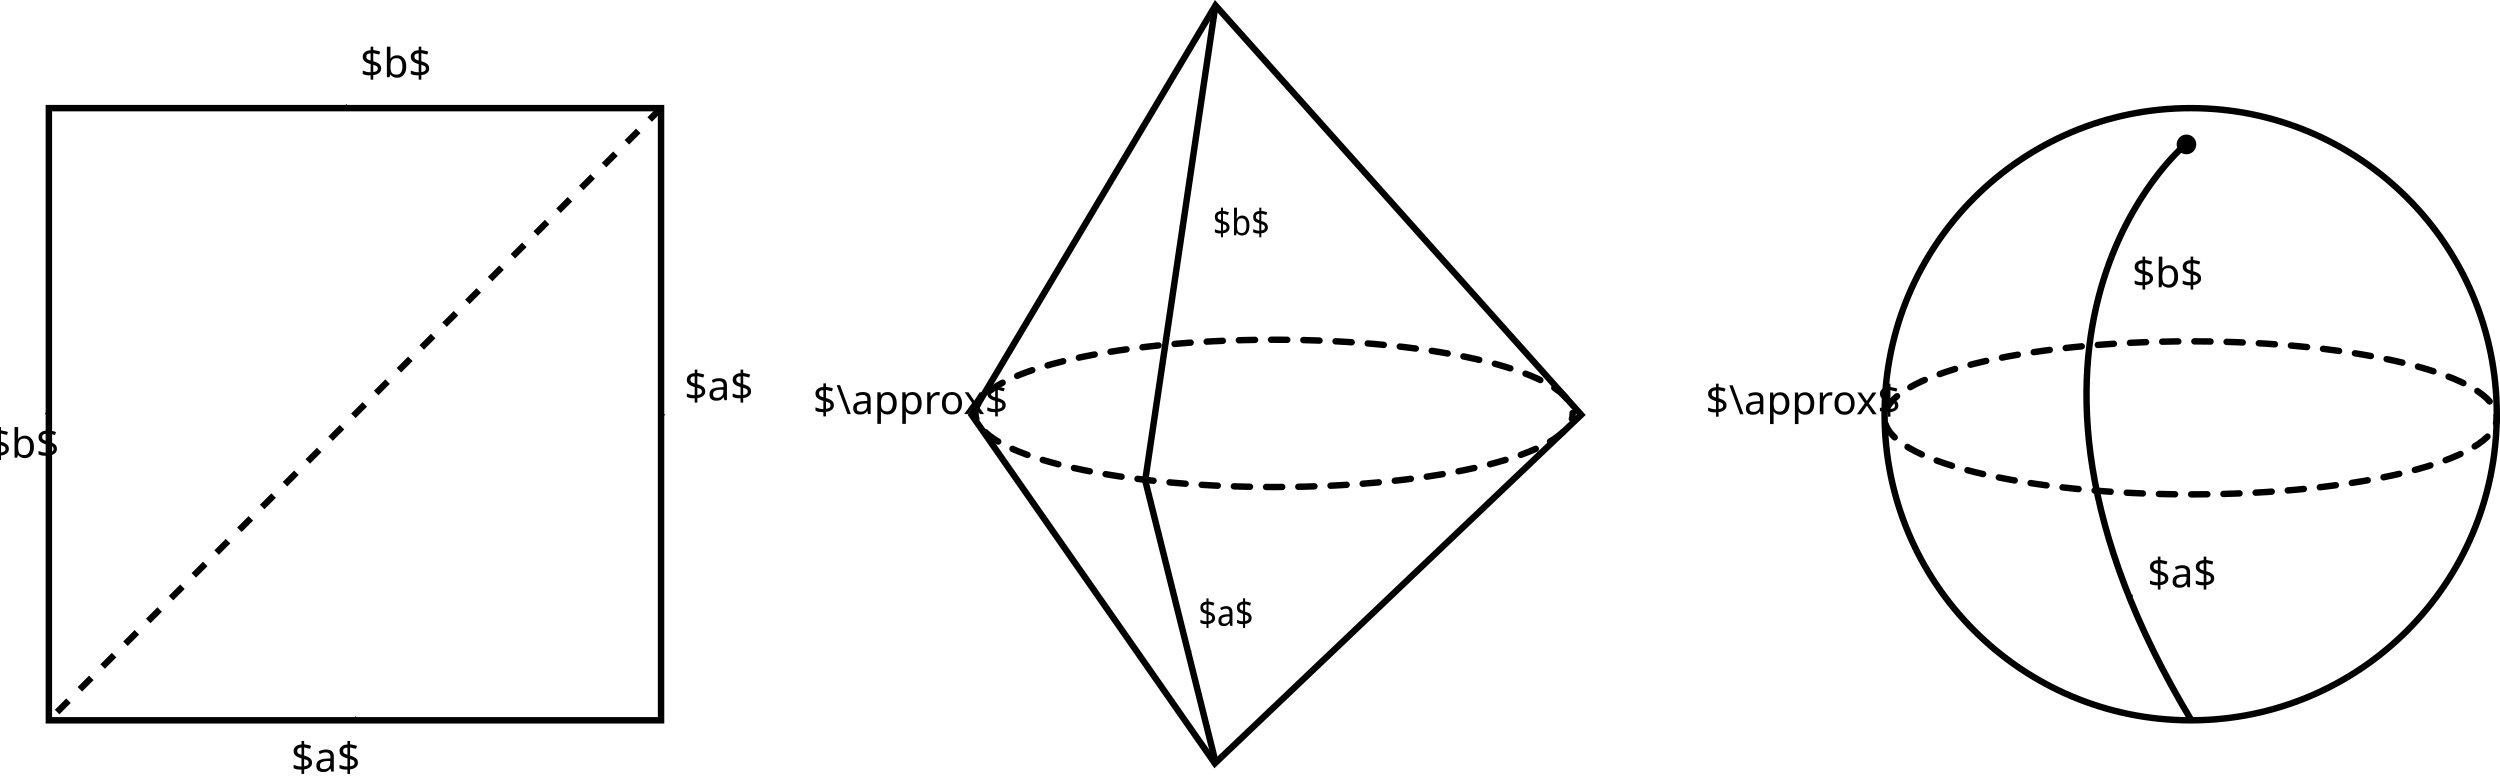
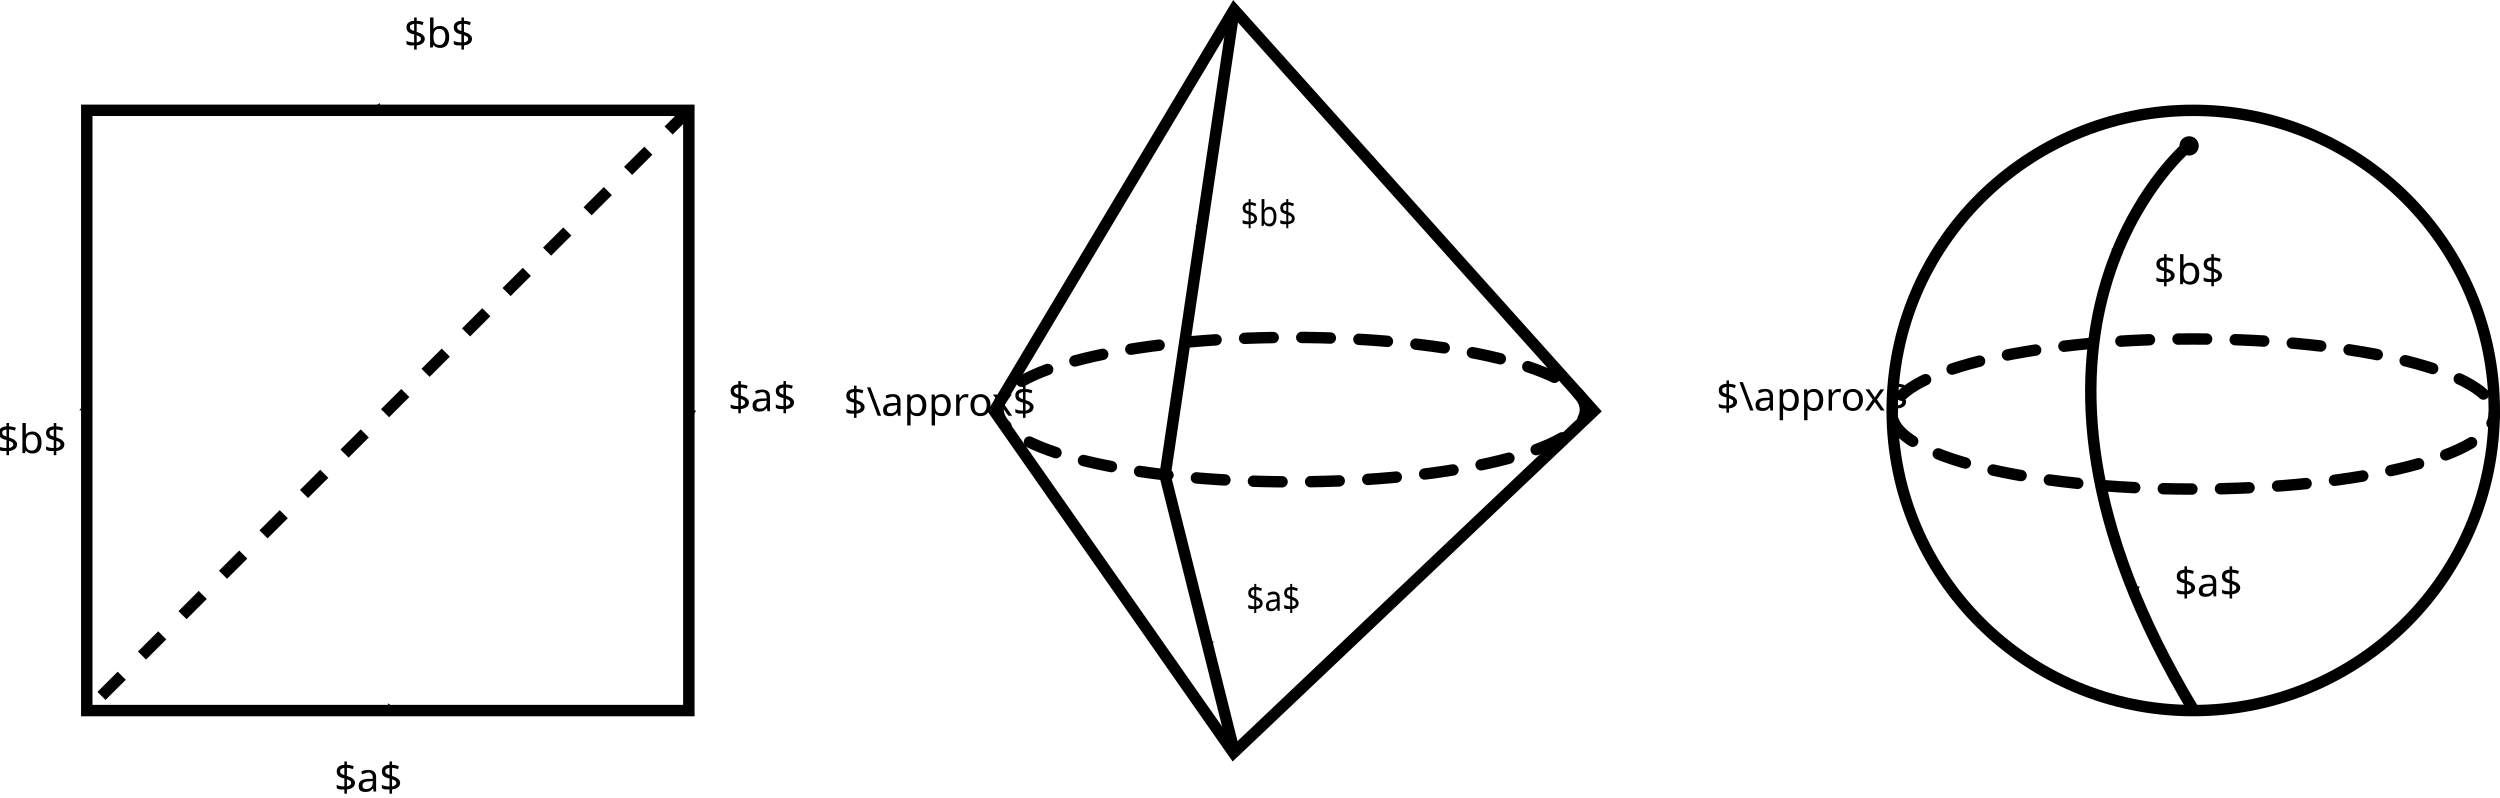
- <svg xmlns="http://www.w3.org/2000/svg" width="163.35mm" height="50.969mm" viewBox="0 0 163.35 50.969" version="1.1" id="svg8">
+ <svg xmlns="http://www.w3.org/2000/svg" width="92.079mm" height="29.369mm" viewBox="0 0 92.079 29.369" version="1.1" id="svg8">
  <defs id="defs2">
    <marker markerWidth="0.911" markerHeight="1.69" refX="0" refY="0" orient="auto-start-reverse" id="marker-arrow-1.5923999999999998">
      <g id="g949" transform="scale(1.073399)">
        <path id="path947" style="fill:none;stroke:#000000;stroke-width:0.6;stroke-linecap:round;stroke-linejoin:round;stroke-miterlimit:10;stroke-dasharray:none;stroke-opacity:1" d="M -1.554,2.072 C -1.425,1.295 0,0.13 0.389,0 0,-0.13 -1.425,-1.295 -1.554,-2.072" />
      </g>
    </marker>
    <marker markerWidth="0.911" markerHeight="1.69" refX="0" refY="0" orient="auto-start-reverse" id="marker-arrow-1.5923999999999998-3">
      <g id="g949-6" transform="scale(1.073399)">
        <path id="path947-7" style="fill:none;stroke:#000000;stroke-width:0.6;stroke-linecap:round;stroke-linejoin:round;stroke-miterlimit:10;stroke-dasharray:none;stroke-opacity:1" d="M -1.554,2.072 C -1.425,1.295 0,0.13 0.389,0 0,-0.13 -1.425,-1.295 -1.554,-2.072" />
      </g>
    </marker>
    <marker markerWidth="0.911" markerHeight="1.69" refX="0" refY="0" orient="auto-start-reverse" id="marker-arrow-1.5923999999999998-5">
      <g id="g949-62" transform="scale(1.073399)">
        <path id="path947-9" style="fill:none;stroke:#000000;stroke-width:0.6;stroke-linecap:round;stroke-linejoin:round;stroke-miterlimit:10;stroke-dasharray:none;stroke-opacity:1" d="M -1.554,2.072 C -1.425,1.295 0,0.13 0.389,0 0,-0.13 -1.425,-1.295 -1.554,-2.072" />
      </g>
    </marker>
    <marker markerWidth="0.911" markerHeight="1.69" refX="0" refY="0" orient="auto-start-reverse" id="marker-arrow-1.5923999999999998-7">
      <g id="g949-0" transform="scale(1.073399)">
        <path id="path947-93" style="fill:none;stroke:#000000;stroke-width:0.6;stroke-linecap:round;stroke-linejoin:round;stroke-miterlimit:10;stroke-dasharray:none;stroke-opacity:1" d="M -1.554,2.072 C -1.425,1.295 0,0.13 0.389,0 0,-0.13 -1.425,-1.295 -1.554,-2.072" />
      </g>
    </marker>
    <marker markerWidth="0.911" markerHeight="1.69" refX="0" refY="0" orient="auto-start-reverse" id="marker-arrow-1.5923999999999998-2">
      <g id="g949-61" transform="scale(1.073399)">
        <path id="path947-8" style="fill:none;stroke:#000000;stroke-width:0.6;stroke-linecap:round;stroke-linejoin:round;stroke-miterlimit:10;stroke-dasharray:none;stroke-opacity:1" d="M -1.554,2.072 C -1.425,1.295 0,0.13 0.389,0 0,-0.13 -1.425,-1.295 -1.554,-2.072" />
      </g>
    </marker>
    <marker markerWidth="0.911" markerHeight="1.69" refX="0" refY="0" orient="auto-start-reverse" id="marker-arrow-1.5923999999999998-20">
      <g id="g949-2" transform="scale(1.073399)">
        <path id="path947-3" style="fill:none;stroke:#000000;stroke-width:0.6;stroke-linecap:round;stroke-linejoin:round;stroke-miterlimit:10;stroke-dasharray:none;stroke-opacity:1" d="M -1.554,2.072 C -1.425,1.295 0,0.13 0.389,0 0,-0.13 -1.425,-1.295 -1.554,-2.072" />
      </g>
    </marker>
    <marker markerWidth="0.911" markerHeight="1.69" refX="0" refY="0" orient="auto-start-reverse" id="marker-arrow-1.5923999999999998-9">
      <g id="g949-7" transform="scale(1.073399)">
        <path id="path947-36" style="fill:none;stroke:#000000;stroke-width:0.6;stroke-linecap:round;stroke-linejoin:round;stroke-miterlimit:10;stroke-dasharray:none;stroke-opacity:1" d="M -1.554,2.072 C -1.425,1.295 0,0.13 0.389,0 0,-0.13 -1.425,-1.295 -1.554,-2.072" />
      </g>
    </marker>
    <marker markerWidth="0.911" markerHeight="1.69" refX="0" refY="0" orient="auto-start-reverse" id="marker-arrow-1.5923999999999998-1">
      <g id="g949-9" transform="scale(1.073399)">
        <path id="path947-4" style="fill:none;stroke:#000000;stroke-width:0.6;stroke-linecap:round;stroke-linejoin:round;stroke-miterlimit:10;stroke-dasharray:none;stroke-opacity:1" d="M -1.554,2.072 C -1.425,1.295 0,0.13 0.389,0 0,-0.13 -1.425,-1.295 -1.554,-2.072" />
      </g>
    </marker>
  </defs>
-   <g id="layer1" transform="translate(-36.80704,-209.9349)">
-     <path style="fill:none;fill-opacity:1;stroke:#000000;stroke-width:0.421;stroke-linecap:butt;stroke-linejoin:miter;stroke-dasharray:none;stroke-opacity:1;marker-start:none;marker-end:none" d="m 40,257 v -40 h 40 v 40 z" id="path816" />
-     <path style="fill:none;fill-opacity:1;stroke:#000000;stroke-width:0.421;stroke-linecap:butt;stroke-linejoin:miter;stroke-dasharray:1.053, 1.053;stroke-opacity:1;marker-start:none;marker-end:none" d="M 80,217 C 66.667,230.333 53.333,243.667 40,257" id="path826" />
-     <path style="fill:none;fill-opacity:1;stroke:#000000;stroke-width:0.421;stroke-linecap:butt;stroke-linejoin:miter;stroke-dasharray:none;stroke-opacity:1;marker-start:none;marker-end:url(#marker-arrow-1.5923999999999998)" d="m 92.155,232.767 c 0,0 -0.008,0 -0.008,0" id="path6301" transform="translate(-32.67447,-15.76654)" />
-     <text id="text863" xml:space="preserve" style="font-size:2.646px;font-family:Hack;-inkscape-font-specification:'Hack, Normal';fill:#000000;fill-opacity:1;stroke:none;stroke-width:0.265" y="214.986" x="60.353">
-       <tspan id="tspan861" x="60.353" y="214.986" style="stroke-width:0.265">$b$</tspan>
+   <g id="layer1" transform="translate(-35.20493,-209.8382)">
+     <path style="fill:none;fill-opacity:1;stroke:#000000;stroke-width:0.421;stroke-linecap:butt;stroke-linejoin:miter;stroke-dasharray:none;stroke-opacity:1;marker-start:none;marker-end:none" d="m 38.401,236.01 v -22.109 h 22.175 v 22.109 z" id="path816" />
+     <path style="fill:none;fill-opacity:1;stroke:#000000;stroke-width:0.761;stroke-linecap:butt;stroke-linejoin:miter;stroke-dasharray:1.903, 1.903;stroke-opacity:1;marker-start:none;marker-end:none" d="M 80,217 C 66.667,230.333 53.333,243.667 40,257" id="path826" transform="matrix(0.5543871,0,0,0.5527242,16.22544,93.95994)" />
+     <path style="fill:none;fill-opacity:1;stroke:#000000;stroke-width:0.761;stroke-linecap:butt;stroke-linejoin:miter;stroke-dasharray:none;stroke-opacity:1;marker-start:none;marker-end:url(#marker-arrow-1.5923999999999998)" d="m 92.155,232.767 c 0,0 -0.008,0 -0.008,0" id="path6301" transform="matrix(0.5543871,0,0,0.5527242,-1.888864,85.24539)" />
+     <text id="text863" xml:space="preserve" style="font-size:1.465px;font-family:Hack;-inkscape-font-specification:'Hack, Normal';fill:#000000;fill-opacity:1;stroke:none;stroke-width:0.265" y="211.908" x="50.008" transform="scale(1.001503,0.9984991)">
+       <tspan id="tspan861" x="50.008" y="211.908" style="stroke-width:0.265">$b$</tspan>
    </text>
-     <path style="fill:none;fill-opacity:1;stroke:#000000;stroke-width:0.421;stroke-linecap:butt;stroke-linejoin:miter;stroke-dasharray:none;stroke-opacity:1;marker-start:none;marker-end:url(#marker-arrow-1.5923999999999998-3)" d="m 92.155,232.767 c 0,0 -0.008,0 -0.008,0" id="path6301-3" transform="matrix(0,1,1,0,-192.7707,144.8489)" />
-     <text id="text909" xml:space="preserve" style="font-size:2.646px;font-family:Hack;-inkscape-font-specification:'Hack, Normal';fill:#000000;fill-opacity:1;stroke:none;stroke-width:0.265" y="239.842" x="36.029">
-       <tspan id="tspan907" x="36.029" y="239.842" style="stroke-width:0.265">$b$</tspan>
+     <path style="fill:none;fill-opacity:1;stroke:#000000;stroke-width:0.761;stroke-linecap:butt;stroke-linejoin:miter;stroke-dasharray:none;stroke-opacity:1;marker-start:none;marker-end:url(#marker-arrow-1.5923999999999998-3)" d="m 92.155,232.767 c 0,0 -0.008,0 -0.008,0" id="path6301-3" transform="matrix(0,0.5527242,0.5543871,0,-90.64415,174.0214)" />
+     <text id="text909" xml:space="preserve" style="font-size:1.465px;font-family:Hack;-inkscape-font-specification:'Hack, Normal';fill:#000000;fill-opacity:1;stroke:none;stroke-width:0.265" y="226.867" x="35.016" transform="scale(1.001503,0.9984991)">
+       <tspan id="tspan907" x="35.016" y="226.867" style="stroke-width:0.265">$b$</tspan>
    </text>
-     <path style="fill:none;fill-opacity:1;stroke:#000000;stroke-width:0.421;stroke-linecap:butt;stroke-linejoin:miter;stroke-dasharray:none;stroke-opacity:1;marker-start:none;marker-end:url(#marker-arrow-1.5923999999999998-5)" d="m 92.155,232.767 c 0,0 -0.008,0 -0.008,0" id="path6301-2" transform="matrix(-1,0,0,1,152.1553,24.23346)" />
-     <text id="text964" xml:space="preserve" style="font-size:2.646px;font-family:Hack;-inkscape-font-specification:'Hack, Normal';fill:#000000;fill-opacity:1;stroke:none;stroke-width:0.265" y="260.349" x="55.834">
-       <tspan id="tspan962" x="55.834" y="260.349" style="stroke-width:0.265">$a$</tspan>
+     <path style="fill:none;fill-opacity:1;stroke:#000000;stroke-width:0.761;stroke-linecap:butt;stroke-linejoin:miter;stroke-dasharray:none;stroke-opacity:1;marker-start:none;marker-end:url(#marker-arrow-1.5923999999999998-5)" d="m 92.155,232.767 c 0,0 -0.008,0 -0.008,0" id="path6301-2" transform="matrix(-0.5543871,0,0,0.5527242,100.5784,107.3544)" />
+     <text id="text964" xml:space="preserve" style="font-size:1.465px;font-family:Hack;-inkscape-font-specification:'Hack, Normal';fill:#000000;fill-opacity:1;stroke:none;stroke-width:0.265" y="239.351" x="47.44" transform="scale(1.001503,0.9984991)">
+       <tspan id="tspan962" x="47.44" y="239.351" style="stroke-width:0.265">$a$</tspan>
    </text>
-     <path style="fill:none;fill-opacity:1;stroke:#000000;stroke-width:0.421;stroke-linecap:butt;stroke-linejoin:miter;stroke-dasharray:none;stroke-opacity:1;marker-start:none;marker-end:url(#marker-arrow-1.5923999999999998-7)" d="m 92.155,232.767 c 0,0 -0.008,0 -0.008,0" id="path6301-0" transform="matrix(0,-1,-1,0,312.7707,329.1511)" />
-     <text id="text1028" xml:space="preserve" style="font-size:2.646px;font-family:Hack;-inkscape-font-specification:'Hack, Normal';fill:#000000;fill-opacity:1;stroke:none;stroke-width:0.265" y="236.088" x="81.529">
-       <tspan id="tspan1026" x="81.529" y="236.088" style="stroke-width:0.265">$a$</tspan>
+     <path style="fill:none;fill-opacity:1;stroke:#000000;stroke-width:0.761;stroke-linecap:butt;stroke-linejoin:miter;stroke-dasharray:none;stroke-opacity:1;marker-start:none;marker-end:url(#marker-arrow-1.5923999999999998-7)" d="m 92.155,232.767 c 0,0 -0.008,0 -0.008,0" id="path6301-0" transform="matrix(0,-0.5527242,-0.5543871,0,189.6215,275.8897)" />
+     <text id="text1028" xml:space="preserve" style="font-size:1.465px;font-family:Hack;-inkscape-font-specification:'Hack, Normal';fill:#000000;fill-opacity:1;stroke:none;stroke-width:0.265" y="225.322" x="61.93" transform="scale(1.001503,0.9984991)">
+       <tspan id="tspan1026" x="61.93" y="225.322" style="stroke-width:0.265">$a$</tspan>
    </text>
-     <text id="text1042" xml:space="preserve" style="font-size:2.646px;font-family:Hack;-inkscape-font-specification:'Hack, Normal';fill:#000000;fill-opacity:1;stroke:none;stroke-width:0.265" y="236.988" x="89.934">
-       <tspan id="tspan1040" x="89.934" y="236.988" style="stroke-width:0.265">$\approx$</tspan>
+     <text id="text1042" xml:space="preserve" style="font-size:1.465px;font-family:Hack;-inkscape-font-specification:'Hack, Normal';fill:#000000;fill-opacity:1;stroke:none;stroke-width:0.265" y="225.487" x="66.184" transform="scale(1.001503,0.9984991)">
+       <tspan id="tspan1040" x="66.184" y="225.487" style="stroke-width:0.265">$\approx$</tspan>
    </text>
-     <path style="fill:none;fill-opacity:1;stroke:#000000;stroke-width:0.421;stroke-linecap:butt;stroke-linejoin:miter;stroke-dasharray:none;stroke-opacity:1;marker-start:none;marker-end:none" d="m 100.291,237.039 15.934,-26.75 23.9,26.75 -23.938,22.774 z" id="path1054" />
-     <path style="fill:none;fill-opacity:1;stroke:#000000;stroke-width:0.421;stroke-linecap:butt;stroke-linejoin:miter;stroke-dasharray:none;stroke-opacity:1;marker-start:none;marker-end:none" d="m 116.224,210.289 -4.589,31.038 4.589,18.369" id="path1099" />
-     <path style="fill:none;fill-opacity:1;stroke:#000000;stroke-width:0.5;stroke-linecap:butt;stroke-linejoin:miter;stroke-dasharray:none;stroke-opacity:1;marker-start:none;marker-end:url(#marker-arrow-1.5923999999999998-2)" d="m 92.155,232.767 c 0,0 -0.008,0 -0.008,0" id="path6301-9" transform="matrix(-0.07318672,0.8878925,0.7933071,0.08191271,-63.78926,123.8918)" />
-     <path style="fill:none;fill-opacity:1;stroke:#000000;stroke-width:0.5;stroke-linecap:butt;stroke-linejoin:miter;stroke-dasharray:none;stroke-opacity:1;marker-start:none;marker-end:url(#marker-arrow-1.5923999999999998-20)" d="m 92.155,232.767 c 0,0 -0.008,0 -0.008,0" id="path6301-92" transform="matrix(-0.2172373,-0.8578732,-0.7664858,0.2431383,312.8508,274.9768)" />
-     <text id="text1238" xml:space="preserve" style="font-size:2.23px;font-family:Hack;-inkscape-font-specification:'Hack, Normal';fill:#000000;fill-opacity:1;stroke:none;stroke-width:0.265" y="237.092" x="121.779" transform="scale(0.9452365,1.057936)">
-       <tspan id="tspan1236" x="121.779" y="237.092" style="stroke-width:0.265">$a$</tspan>
+     <path style="fill:none;fill-opacity:1;stroke:#000000;stroke-width:0.421;stroke-linecap:butt;stroke-linejoin:miter;stroke-dasharray:none;stroke-opacity:1;marker-start:none;marker-end:none" d="m 71.825,224.977 8.833,-14.785 13.25,14.785 -13.271,12.588 z" id="path1054" />
+     <path style="fill:none;fill-opacity:1;stroke:#000000;stroke-width:0.421;stroke-linecap:butt;stroke-linejoin:miter;stroke-dasharray:none;stroke-opacity:1;marker-start:none;marker-end:none" d="m 80.659,210.192 -2.544,17.155 2.544,10.153" id="path1099" />
+     <path style="fill:none;fill-opacity:1;stroke:#000000;stroke-width:0.903;stroke-linecap:butt;stroke-linejoin:miter;stroke-dasharray:none;stroke-opacity:1;marker-start:none;marker-end:url(#marker-arrow-1.5923999999999998-2)" d="m 92.155,232.767 c 0,0 -0.008,0 -0.008,0" id="path6301-9" transform="matrix(-0.04057378,0.4907596,0.4397993,0.04527514,-19.1385,162.4379)" />
+     <path style="fill:none;fill-opacity:1;stroke:#000000;stroke-width:0.903;stroke-linecap:butt;stroke-linejoin:miter;stroke-dasharray:none;stroke-opacity:1;marker-start:none;marker-end:url(#marker-arrow-1.5923999999999998-20)" d="m 92.155,232.767 c 0,0 -0.008,0 -0.008,0" id="path6301-92" transform="matrix(-0.1204336,-0.4741673,-0.4249299,0.1343884,189.6659,245.9463)" />
+     <text id="text1238" xml:space="preserve" style="font-size:1.234px;font-family:Hack;-inkscape-font-specification:'Hack, Normal';fill:#000000;fill-opacity:1;stroke:none;stroke-width:0.265" y="219.94" x="85.676" transform="scale(0.9466574,1.056348)">
+       <tspan id="tspan1236" x="85.676" y="219.94" style="stroke-width:0.265">$a$</tspan>
    </text>
-     <text id="text1252" xml:space="preserve" style="font-size:2.23px;font-family:Hack;-inkscape-font-specification:'Hack, Normal';fill:#000000;fill-opacity:1;stroke:none;stroke-width:0.265" y="212.968" x="122.778" transform="scale(0.9452365,1.057936)">
-       <tspan id="tspan1250" x="122.778" y="212.968" style="stroke-width:0.265">$b$</tspan>
+     <text id="text1252" xml:space="preserve" style="font-size:1.234px;font-family:Hack;-inkscape-font-specification:'Hack, Normal';fill:#000000;fill-opacity:1;stroke:none;stroke-width:0.265" y="206.523" x="85.456" transform="scale(0.9466574,1.056348)">
+       <tspan id="tspan1250" x="85.456" y="206.523" style="stroke-width:0.265">$b$</tspan>
    </text>
-     <text id="text1276" xml:space="preserve" style="font-size:2.646px;font-family:Hack;-inkscape-font-specification:'Hack, Normal';fill:#000000;fill-opacity:1;stroke:none;stroke-width:0.265" y="237.003" x="148.259">
-       <tspan id="tspan1274" x="148.259" y="237.003" style="stroke-width:0.265">$\approx$</tspan>
+     <text id="text1276" xml:space="preserve" style="font-size:1.465px;font-family:Hack;-inkscape-font-specification:'Hack, Normal';fill:#000000;fill-opacity:1;stroke:none;stroke-width:0.265" y="225.295" x="98.27" transform="scale(1.001503,0.9984991)">
+       <tspan id="tspan1274" x="98.27" y="225.295" style="stroke-width:0.265">$\approx$</tspan>
    </text>
-     <circle style="opacity:1;fill:none;fill-opacity:1;stroke:#000000;stroke-width:0.421;stroke-linecap:round;stroke-linejoin:round;stroke-miterlimit:4;stroke-dasharray:none;stroke-dashoffset:0.701;stroke-opacity:1;marker-start:none;marker-end:none" id="path1290" cx="179.946" cy="237" r="20" />
-     <ellipse style="opacity:1;fill:none;fill-opacity:1;stroke:#000000;stroke-width:0.421;stroke-linecap:round;stroke-linejoin:round;stroke-miterlimit:4;stroke-dasharray:1.053, 1.053;stroke-dashoffset:0.701;stroke-opacity:1;marker-start:none;marker-end:none" id="path1302" cx="179.946" cy="237.238" rx="20" ry="5" />
-     <ellipse style="opacity:1;fill:none;fill-opacity:1;stroke:#000000;stroke-width:0.421;stroke-linecap:round;stroke-linejoin:round;stroke-miterlimit:4;stroke-dasharray:1.053, 1.053;stroke-dashoffset:0.701;stroke-opacity:1;marker-start:none;marker-end:none" id="path1302-2" cx="120.056" cy="236.945" rx="19.509" ry="4.812" />
-     <ellipse style="opacity:1;fill:#000000;fill-opacity:1;stroke:none;stroke-width:0.14;stroke-linecap:round;stroke-linejoin:round;stroke-miterlimit:4;stroke-dasharray:none;stroke-dashoffset:0;stroke-opacity:1;marker-start:none;marker-end:none" id="path2825" cx="179.671" cy="219.371" rx="0.642" ry="0.645" />
-     <path style="fill:none;fill-opacity:1;stroke:#000000;stroke-width:0.421;stroke-linecap:butt;stroke-linejoin:miter;stroke-dasharray:none;stroke-opacity:1;marker-start:none;marker-end:none" d="M 180.003,257.021 C 164.837,231.81 179.538,219.438 179.538,219.438" id="path1340" />
-     <path style="fill:none;fill-opacity:1;stroke:#000000;stroke-width:0.421;stroke-linecap:butt;stroke-linejoin:miter;stroke-dasharray:none;stroke-opacity:1;marker-start:none;marker-end:url(#marker-arrow-1.5923999999999998-9)" d="m 92.155,232.767 c 0,0 -0.008,0 -0.008,0" id="path6301-93" transform="matrix(-0.4446801,0.8956895,0.8956895,0.4446801,7.417405,40.42912)" />
-     <text id="text1429" xml:space="preserve" style="font-size:2.646px;font-family:Hack;-inkscape-font-specification:'Hack, Normal';fill:#000000;fill-opacity:1;stroke:none;stroke-width:0.265" y="248.304" x="177.128">
-       <tspan id="tspan1427" x="177.128" y="248.304" style="stroke-width:0.265">$a$</tspan>
+     <ellipse style="opacity:1;fill:none;fill-opacity:1;stroke:#000000;stroke-width:0.421;stroke-linecap:round;stroke-linejoin:round;stroke-miterlimit:4;stroke-dasharray:none;stroke-dashoffset:0.701;stroke-opacity:1;marker-start:none;marker-end:none" id="path1290" cx="115.985" cy="224.956" rx="11.088" ry="11.054" />
+     <ellipse style="opacity:1;fill:none;fill-opacity:1;stroke:#000000;stroke-width:0.421;stroke-linecap:round;stroke-linejoin:round;stroke-miterlimit:4;stroke-dasharray:1.053, 1.053;stroke-dashoffset:0.701;stroke-opacity:1;marker-start:none;marker-end:none" id="path1302" cx="115.985" cy="225.087" rx="11.088" ry="2.764" />
+     <ellipse style="opacity:1;fill:none;fill-opacity:1;stroke:#000000;stroke-width:0.421;stroke-linecap:round;stroke-linejoin:round;stroke-miterlimit:4;stroke-dasharray:1.053, 1.053;stroke-dashoffset:0.701;stroke-opacity:1;marker-start:none;marker-end:none" id="path1302-2" cx="82.783" cy="224.925" rx="10.815" ry="2.66" />
+     <ellipse style="opacity:1;fill:#000000;fill-opacity:1;stroke:none;stroke-width:0.14;stroke-linecap:round;stroke-linejoin:round;stroke-miterlimit:4;stroke-dasharray:none;stroke-dashoffset:0;stroke-opacity:1;marker-start:none;marker-end:none" id="path2825" cx="115.833" cy="215.212" rx="0.356" ry="0.356" />
+     <path style="fill:none;fill-opacity:1;stroke:#000000;stroke-width:0.421;stroke-linecap:butt;stroke-linejoin:miter;stroke-dasharray:none;stroke-opacity:1;marker-start:none;marker-end:none" d="m 116.017,236.022 c -8.408,-13.935 -0.258,-20.773 -0.258,-20.773" id="path1340" />
+     <path style="fill:none;fill-opacity:1;stroke:#000000;stroke-width:0.761;stroke-linecap:butt;stroke-linejoin:miter;stroke-dasharray:none;stroke-opacity:1;marker-start:none;marker-end:url(#marker-arrow-1.5923999999999998-9)" d="m 92.155,232.767 c 0,0 -0.008,0 -0.008,0" id="path6301-93" transform="matrix(-0.2465249,0.4950692,0.4965587,0.2457854,20.33755,116.3061)" />
+     <text id="text1429" xml:space="preserve" style="font-size:1.465px;font-family:Hack;-inkscape-font-specification:'Hack, Normal';fill:#000000;fill-opacity:1;stroke:none;stroke-width:0.265" y="232.151" x="115.115" transform="scale(1.001503,0.9984991)">
+       <tspan id="tspan1427" x="115.115" y="232.151" style="stroke-width:0.265">$a$</tspan>
    </text>
-     <text id="text1443" xml:space="preserve" style="font-size:2.646px;font-family:Hack;-inkscape-font-specification:'Hack, Normal';fill:#000000;fill-opacity:1;stroke:none;stroke-width:0.265" y="228.703" x="176.128">
-       <tspan id="tspan1441" x="176.128" y="228.703" style="stroke-width:0.265">$b$</tspan>
+     <text id="text1443" xml:space="preserve" style="font-size:1.465px;font-family:Hack;-inkscape-font-specification:'Hack, Normal';fill:#000000;fill-opacity:1;stroke:none;stroke-width:0.265" y="220.635" x="114.362" transform="scale(1.001503,0.9984991)">
+       <tspan id="tspan1441" x="114.362" y="220.635" style="stroke-width:0.265">$b$</tspan>
    </text>
-     <path style="fill:none;fill-opacity:1;stroke:#000000;stroke-width:0.421;stroke-linecap:butt;stroke-linejoin:miter;stroke-dasharray:none;stroke-opacity:1;marker-start:none;marker-end:url(#marker-arrow-1.5923999999999998-1)" d="m 92.155,232.767 c 0,0 -0.008,0 -0.008,0" id="path6301-4" transform="matrix(-0.3731606,-0.9277668,-0.9277668,0.3731606,426.2681,247.5129)" />
+     <path style="fill:none;fill-opacity:1;stroke:#000000;stroke-width:0.761;stroke-linecap:butt;stroke-linejoin:miter;stroke-dasharray:none;stroke-opacity:1;marker-start:none;marker-end:url(#marker-arrow-1.5923999999999998-1)" d="m 92.155,232.767 c 0,0 -0.008,0 -0.008,0" id="path6301-4" transform="matrix(-0.2068754,-0.5127991,-0.514342,0.2062549,252.543,230.7663)" />
  </g>
</svg>
